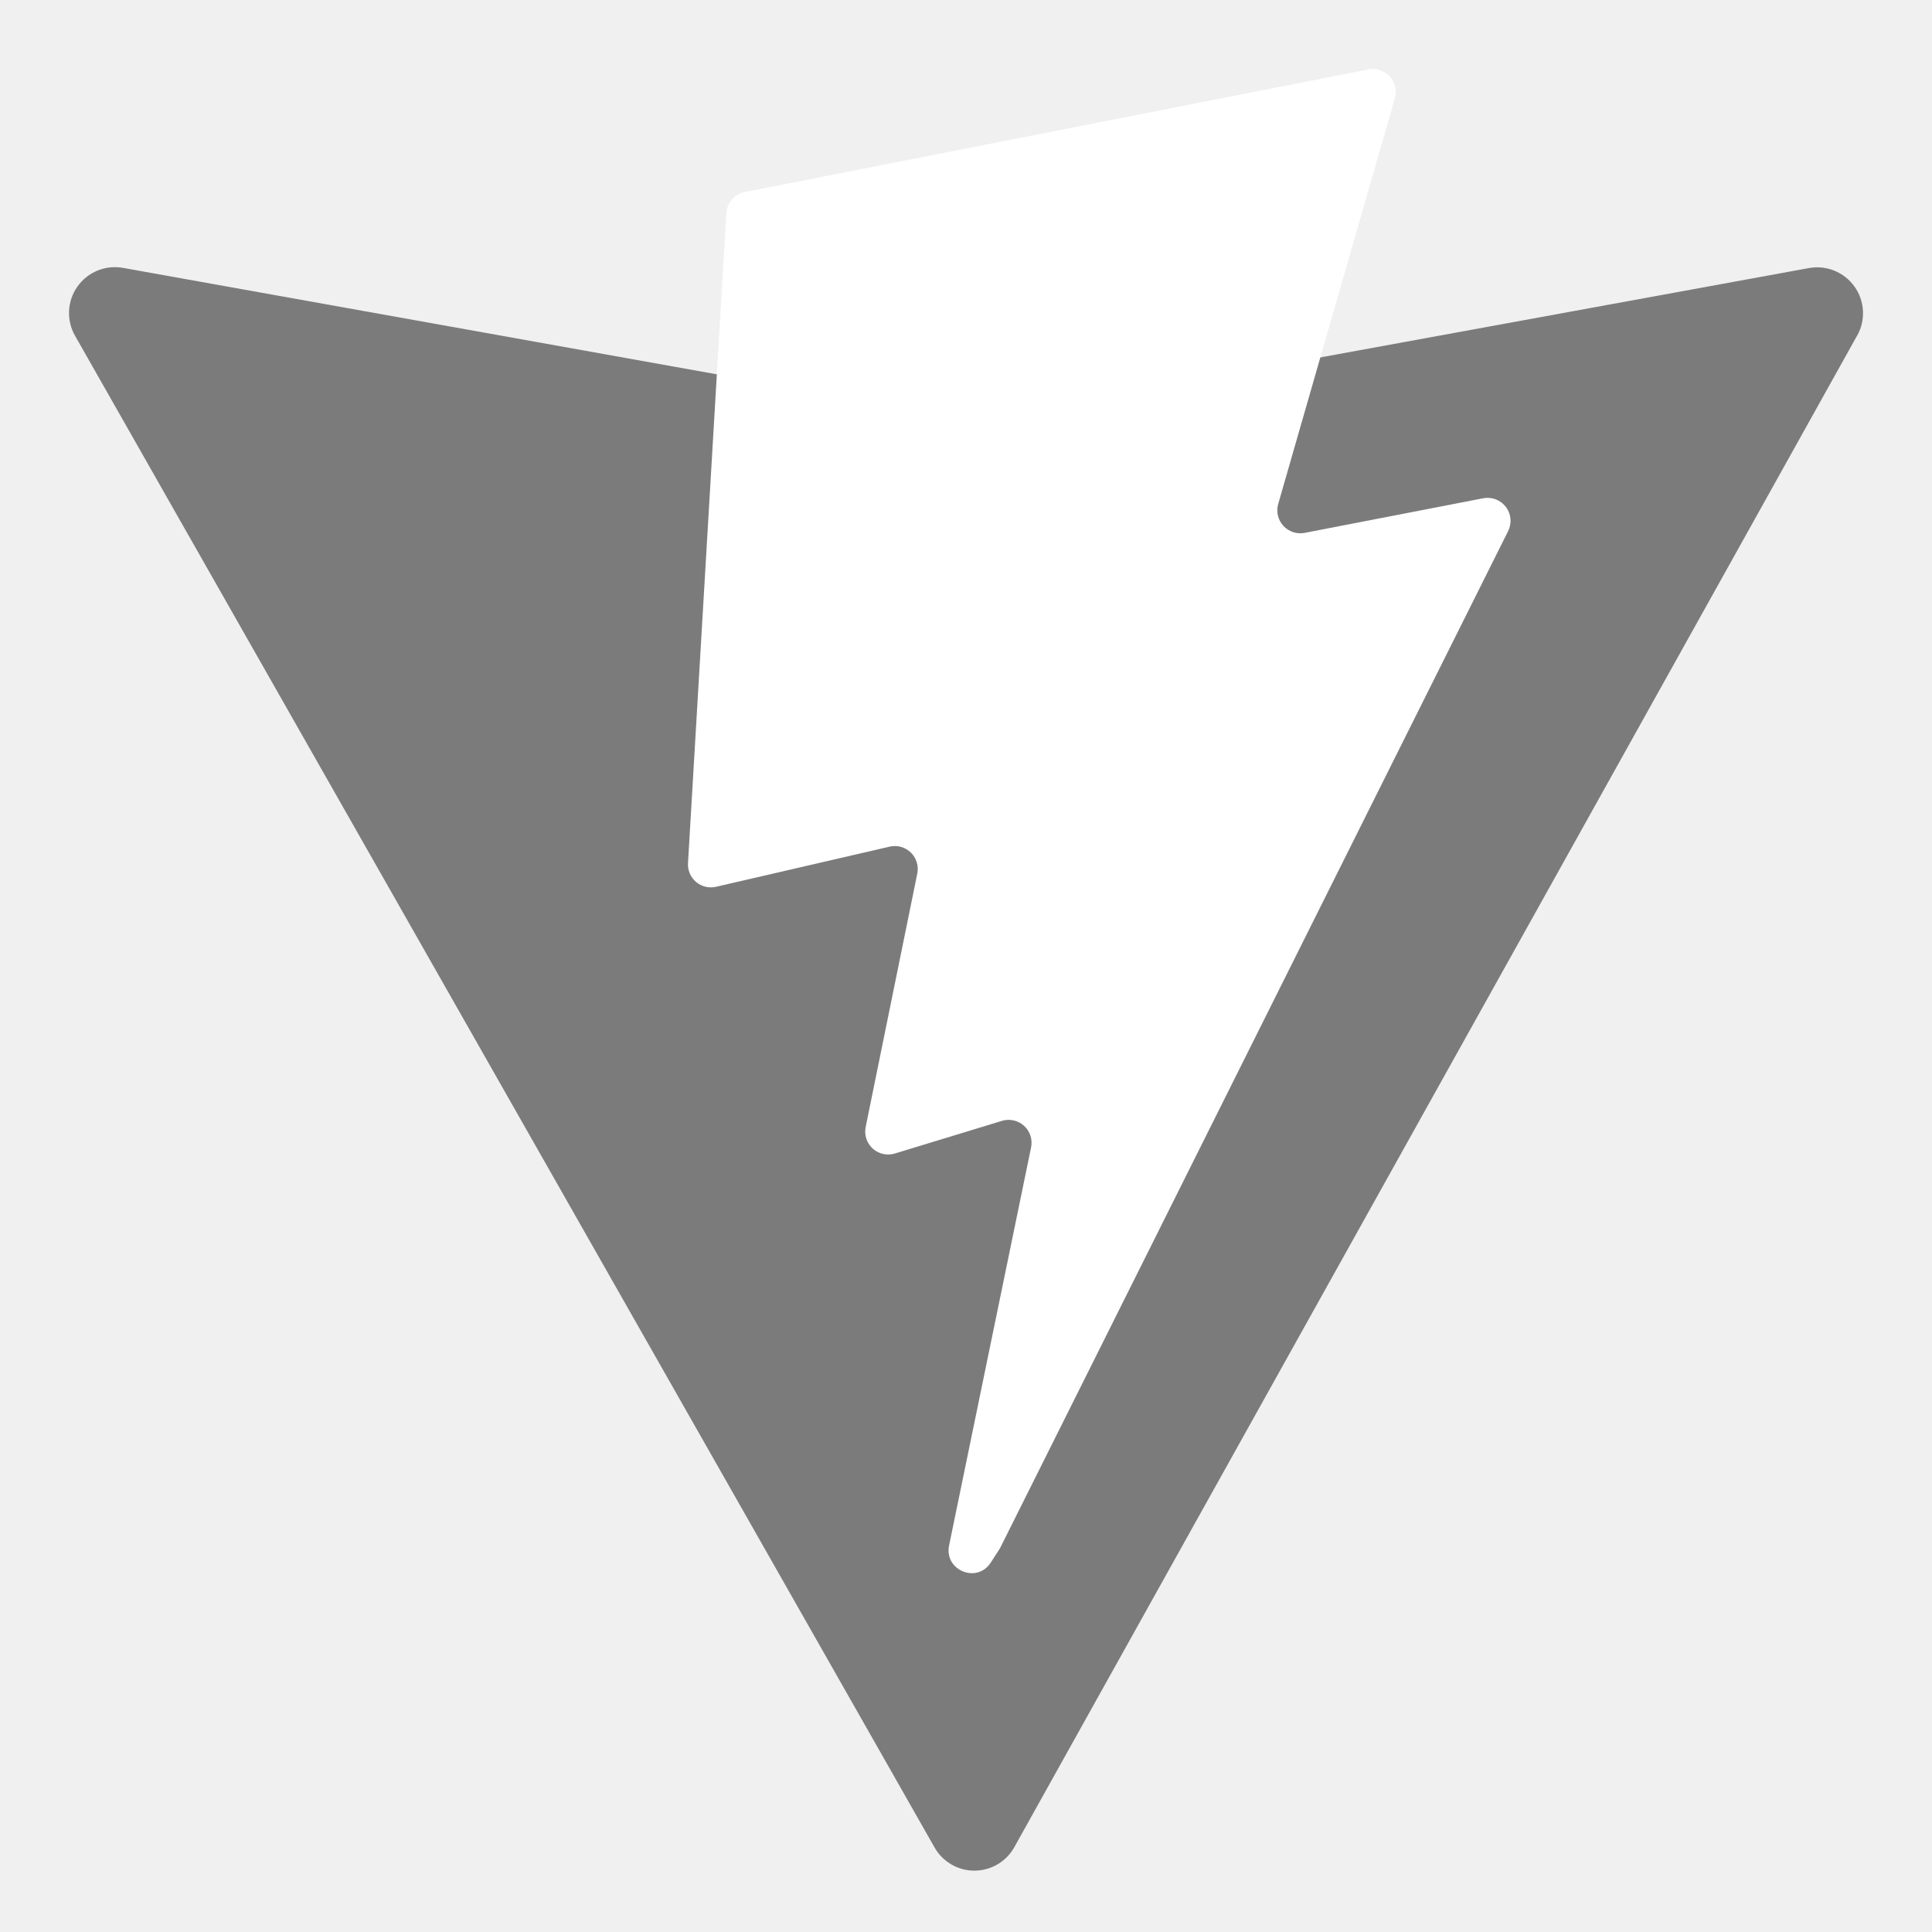
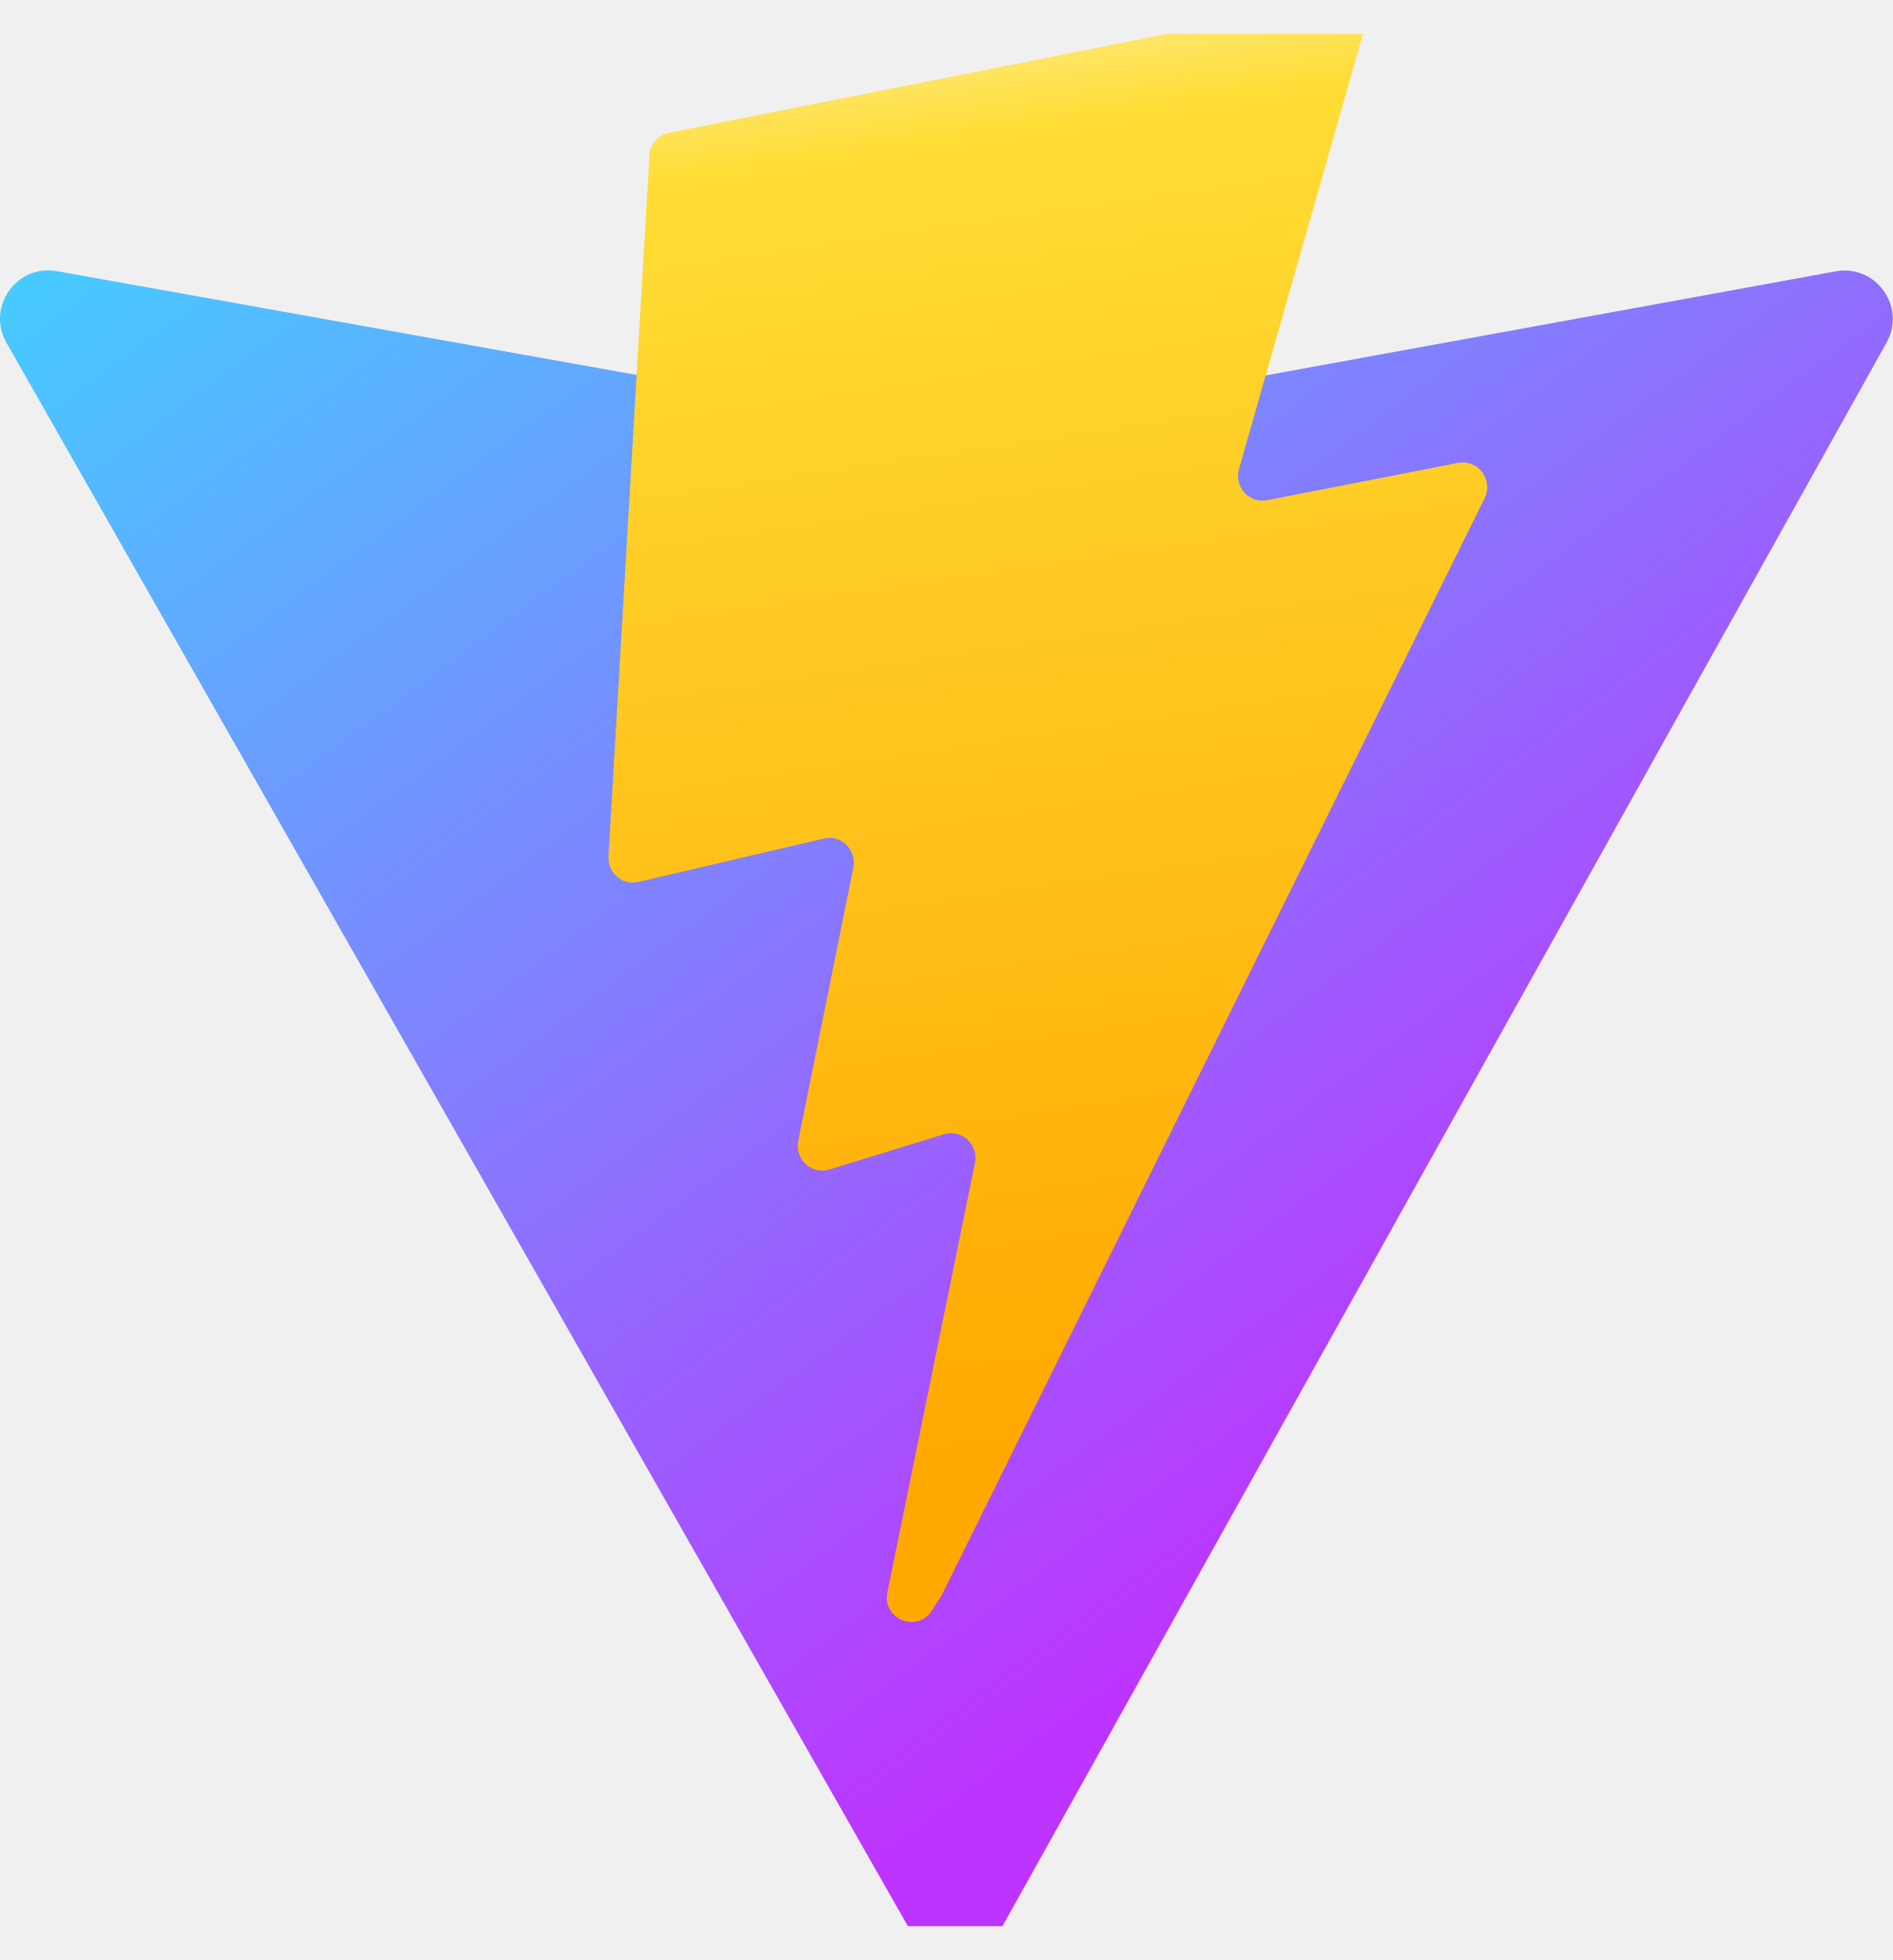
- <svg xmlns="http://www.w3.org/2000/svg" width="28" height="28" fill="none">
-   <path fill="#7B7B7B" d="M26.914 4.865 14.7 26.771a.663.663 0 0 1-1.155.005L1.088 4.867a.665.665 0 0 1 .693-.985L14.01 6.074a.662.662 0 0 0 .236 0l11.97-2.189a.665.665 0 0 1 .699.98Z" />
-   <path fill="#fff" d="m19.833 1.006-9.038 1.777a.332.332 0 0 0-.268.307l-.556 9.418a.332.332 0 0 0 .406.344l2.517-.582a.332.332 0 0 1 .4.39l-.748 3.673a.332.332 0 0 0 .421.385l1.555-.474a.332.332 0 0 1 .421.386l-1.188 5.768c-.074.36.404.558.604.248l.133-.206 7.365-14.743a.333.333 0 0 0-.36-.476l-2.59.502a.333.333 0 0 1-.382-.42l1.69-5.878a.333.333 0 0 0-.382-.419Z" />
+ <svg xmlns="http://www.w3.org/2000/svg" width="28" height="29" viewBox="0 0 28 29" fill="none">
+   <g clip-path="url(#clip0_2032_505)">
+     <path d="M27.907 5.069L14.754 28.633C14.483 29.12 13.785 29.123 13.509 28.639L0.096 5.072C-0.205 4.544 0.246 3.905 0.842 4.012L14.009 6.37C14.094 6.385 14.18 6.385 14.264 6.369L27.155 4.015C27.75 3.907 28.202 4.541 27.907 5.069Z" fill="url(#paint0_linear_2032_505)" />
+     <path d="M19.754 0.007L9.899 1.963C9.737 1.995 9.617 2.134 9.607 2.301L9.001 12.67C8.986 12.914 9.208 13.104 9.443 13.049L12.187 12.407C12.444 12.347 12.676 12.576 12.623 12.838L11.808 16.88C11.753 17.152 12.005 17.385 12.268 17.304L13.962 16.783C14.225 16.702 14.478 16.935 14.422 17.208L13.127 23.558C13.045 23.955 13.567 24.172 13.785 23.831L13.93 23.604L21.961 7.373C22.095 7.102 21.863 6.792 21.569 6.849L18.744 7.401C18.479 7.453 18.253 7.203 18.328 6.94L20.171 0.468C20.246 0.205 20.02 -0.046 19.754 0.007Z" fill="url(#paint1_linear_2032_505)" />
+   </g>
+   <defs>
+     <linearGradient id="paint0_linear_2032_505" x1="-0.232" y1="3.17" x2="16.178" y2="25.414" gradientUnits="userSpaceOnUse">
+       <stop stop-color="#41D1FF" />
+       <stop offset="1" stop-color="#BD34FE" />
+     </linearGradient>
+     <linearGradient id="paint1_linear_2032_505" x1="12.638" y1="0.538" x2="15.711" y2="21.356" gradientUnits="userSpaceOnUse">
+       <stop stop-color="#FFEA83" />
+       <stop offset="0.083" stop-color="#FFDD35" />
+       <stop offset="1" stop-color="#FFA800" />
+     </linearGradient>
+     <clipPath id="clip0_2032_505">
+       <rect width="28" height="28" fill="white" transform="translate(0 0.5)" />
+     </clipPath>
+   </defs>
</svg>
